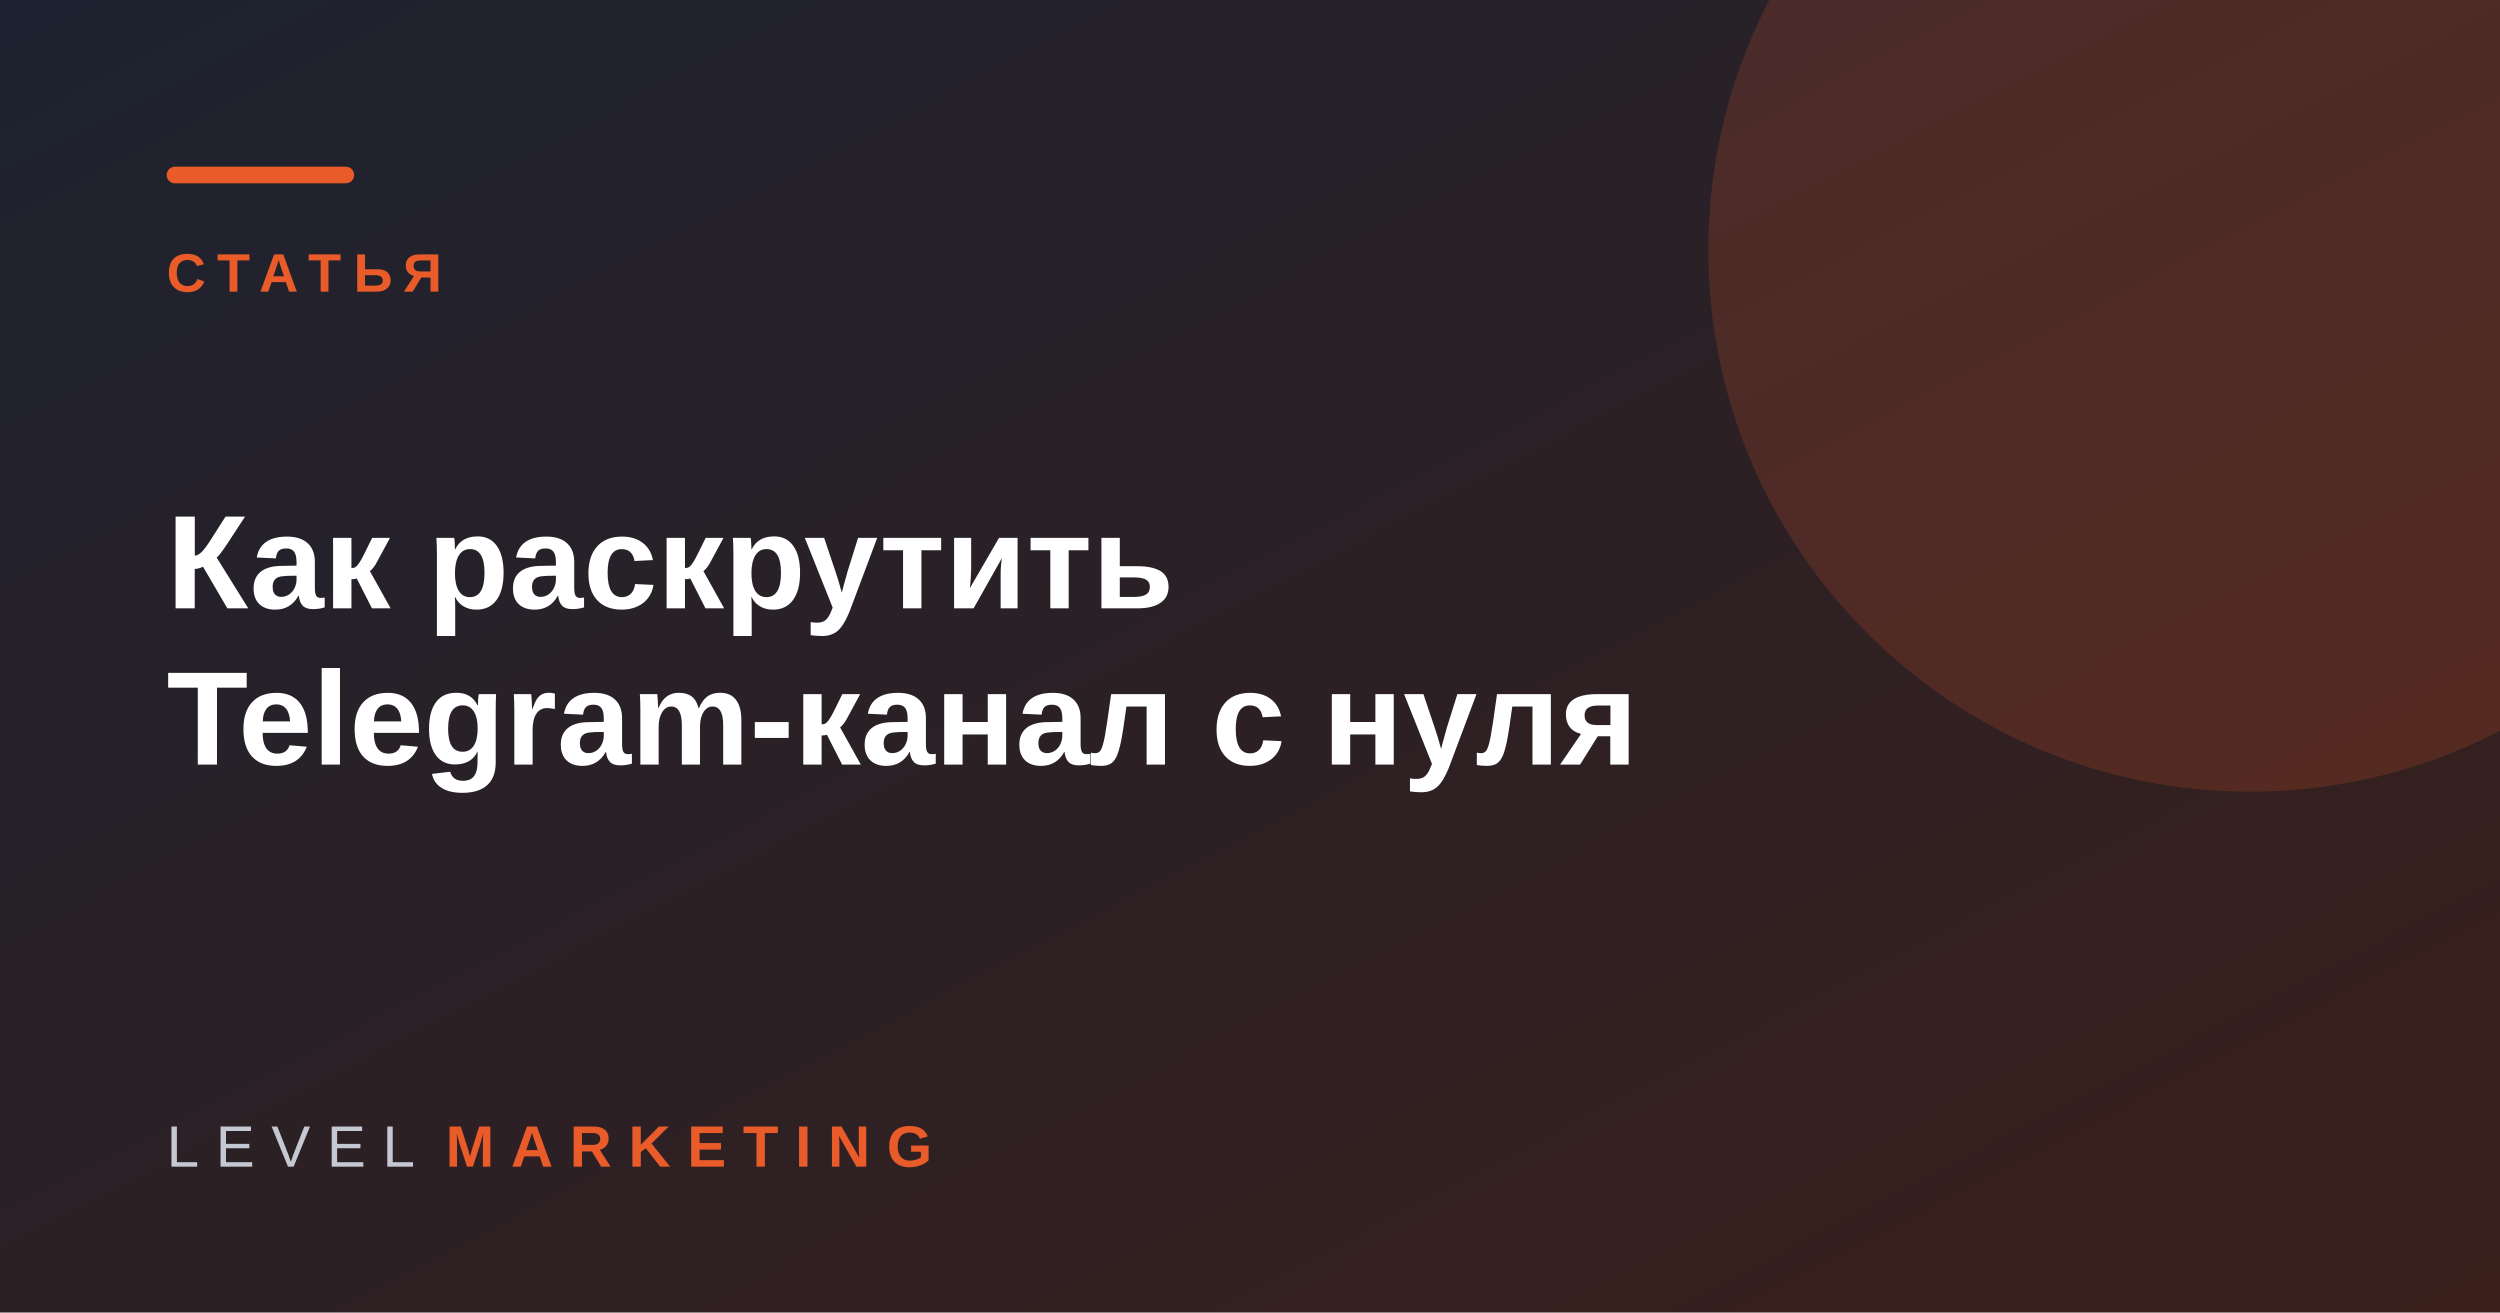
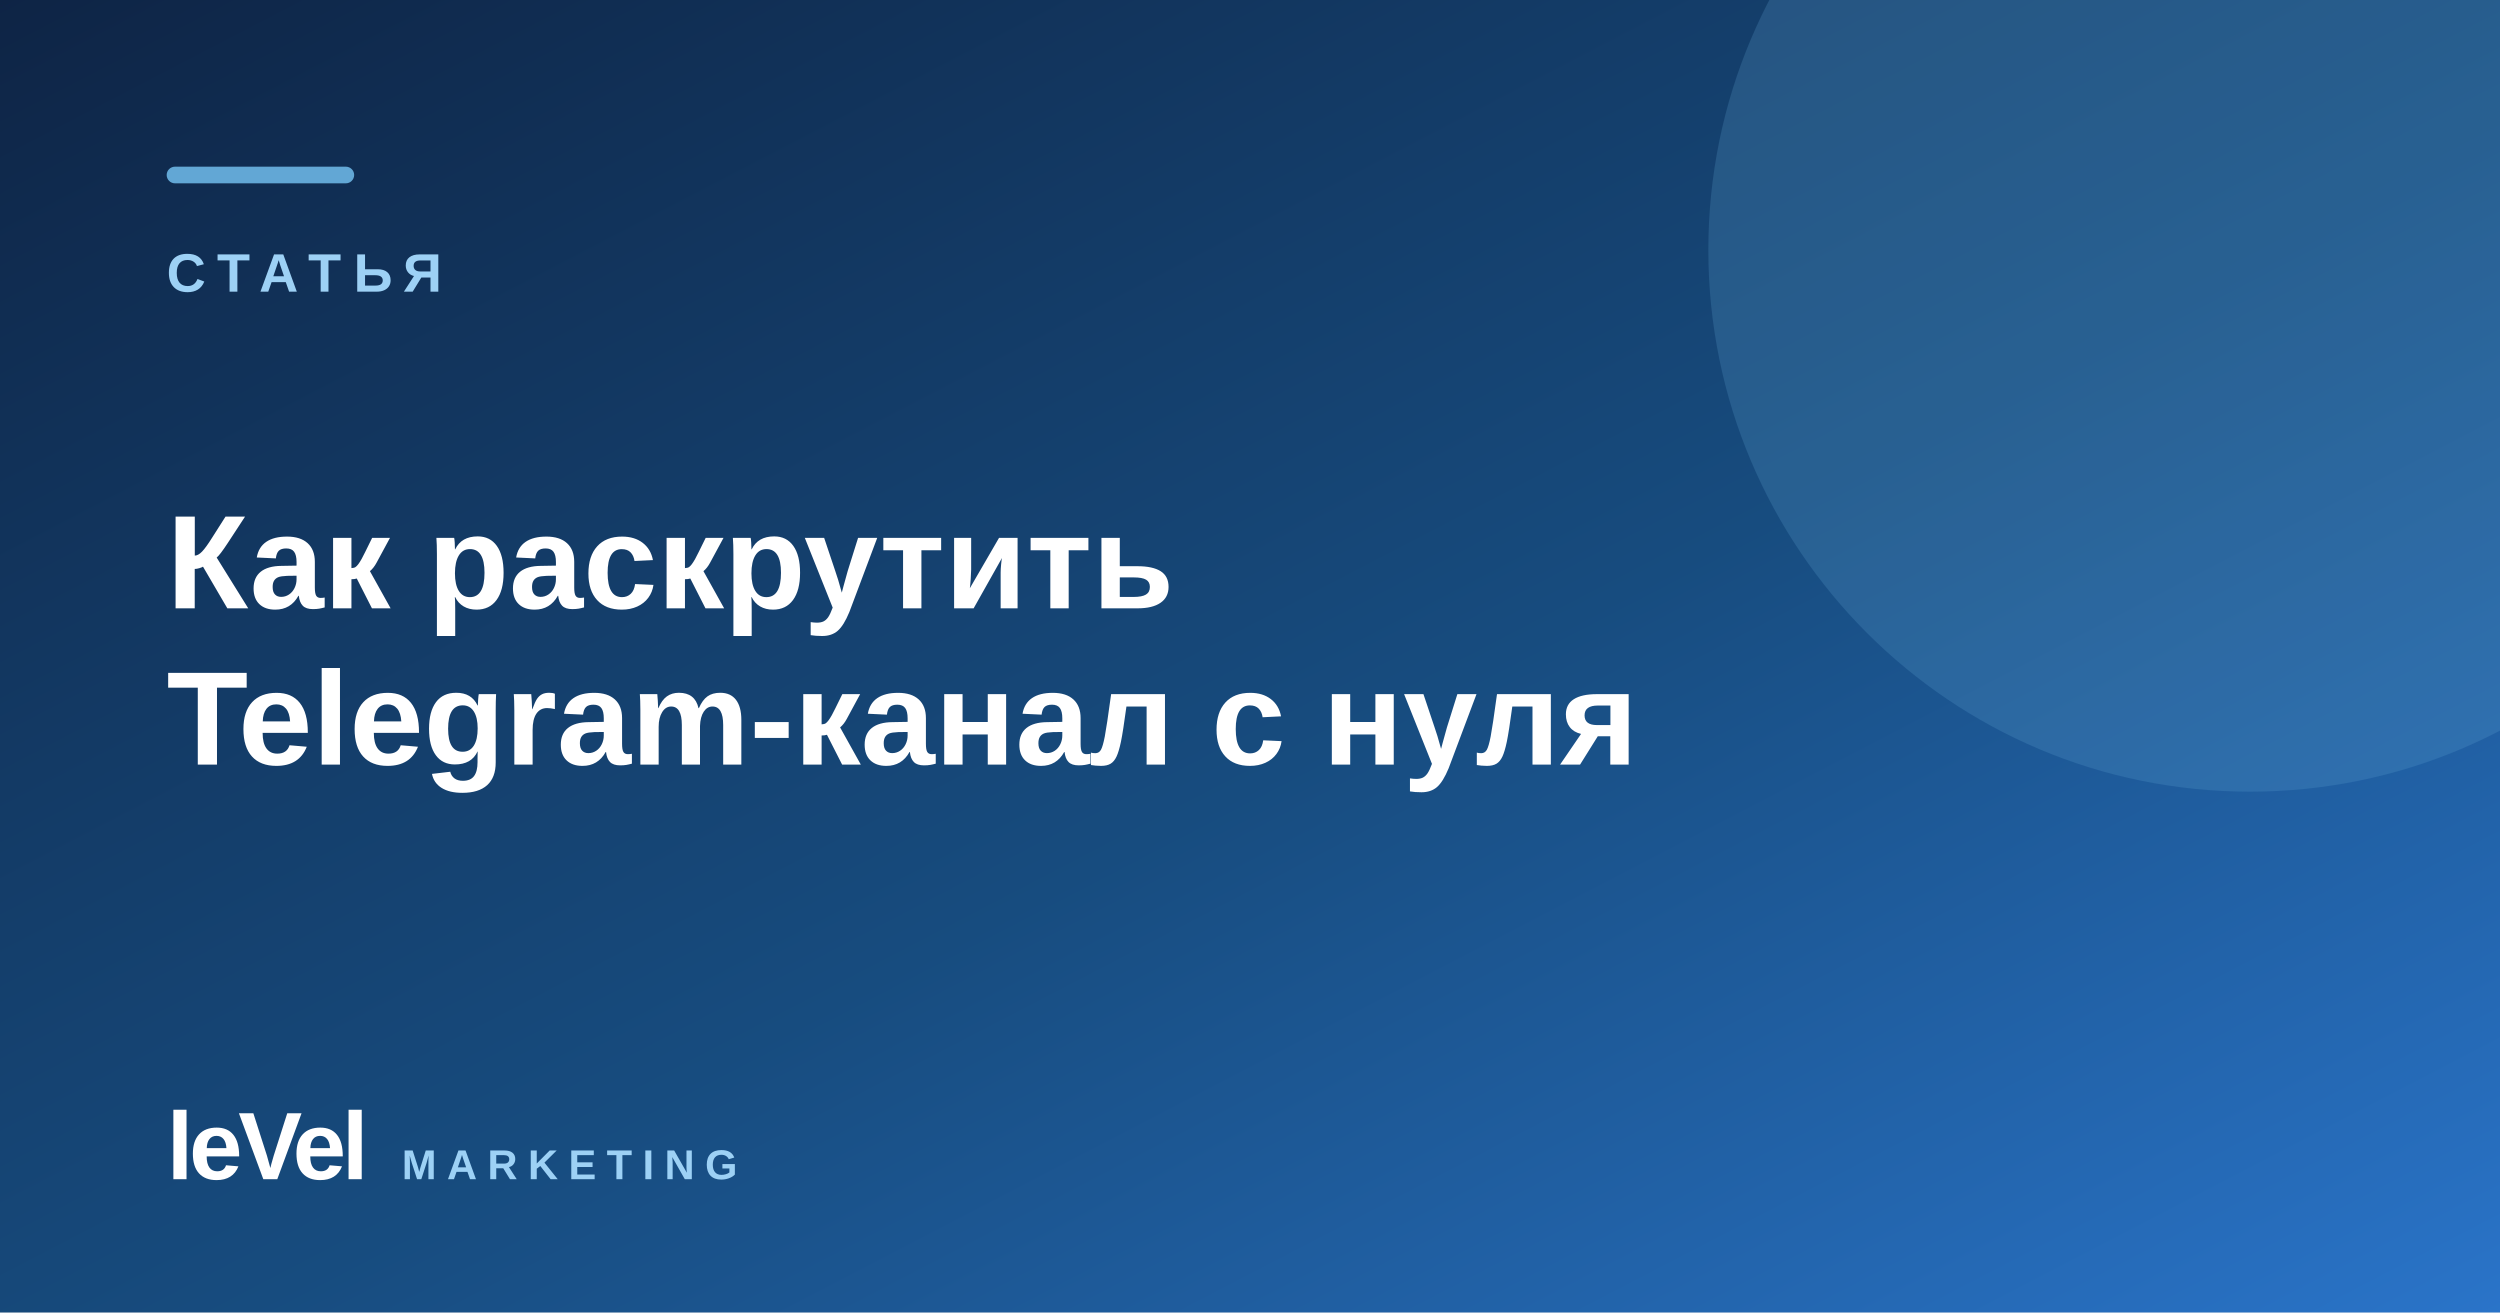
<svg xmlns="http://www.w3.org/2000/svg" viewBox="0 0 1200 630" width="1200" height="630">
  <defs>
    <linearGradient id="g" x1="0" y1="0" x2="1" y2="1">
-       <stop offset="0" stop-color="#1d2230" />
-       <stop offset="1" stop-color="#3a1f1a" />
+       <stop offset="0" stop-color="#0e2445" />
+       <stop offset=".55" stop-color="#174c7f" />
+       <stop offset="1" stop-color="#2a74c9" />
    </linearGradient>
  </defs>
  <rect width="1200" height="630" fill="url(#g)" />
-   <circle cx="1080" cy="120" r="260" fill="#ea5b2a" opacity=".18" />
-   <rect x="80" y="80" width="90" height="8" rx="4" fill="#ea5b2a" />
-   <text x="80" y="140" font-size="26" font-weight="700" letter-spacing="6" fill="#ea5b2a" font-family="Manrope, Arial, Helvetica, sans-serif">СТАТЬЯ</text>
+   <circle cx="1080" cy="120" r="260" fill="#62a7d5" opacity=".22" />
+   <rect x="80" y="80" width="90" height="8" rx="4" fill="#62a7d5" />
+   <text x="80" y="140" font-size="26" font-weight="700" letter-spacing="6" fill="#9dd1f5" font-family="Manrope, Arial, Helvetica, sans-serif">СТАТЬЯ</text>
  <g font-family="Manrope, Arial, Helvetica, sans-serif">
    <text x="80" y="292" font-size="64" font-weight="800" fill="#fff">Как раскрутить</text>
    <text x="80" y="367" font-size="64" font-weight="800" fill="#fff">Telegram-канал с нуля</text>
  </g>
-   <text x="80" y="560" font-size="28" letter-spacing="8" fill="#c4c8d3" font-family="Manrope, Arial, Helvetica, sans-serif">LEVEL <tspan fill="#ea5b2a" font-weight="800">MARKETING</tspan>
+   <text x="80" y="566" font-size="46" letter-spacing="-2" fill="#fff" font-family="'Archivo Black', 'Arial Black', Arial, sans-serif" font-weight="900">leVel<tspan dx="16" font-size="20" letter-spacing="5" fill="#9dd1f5" font-family="Manrope, Arial, Helvetica, sans-serif" font-weight="700">MARKETING</tspan>
  </text>
</svg>
